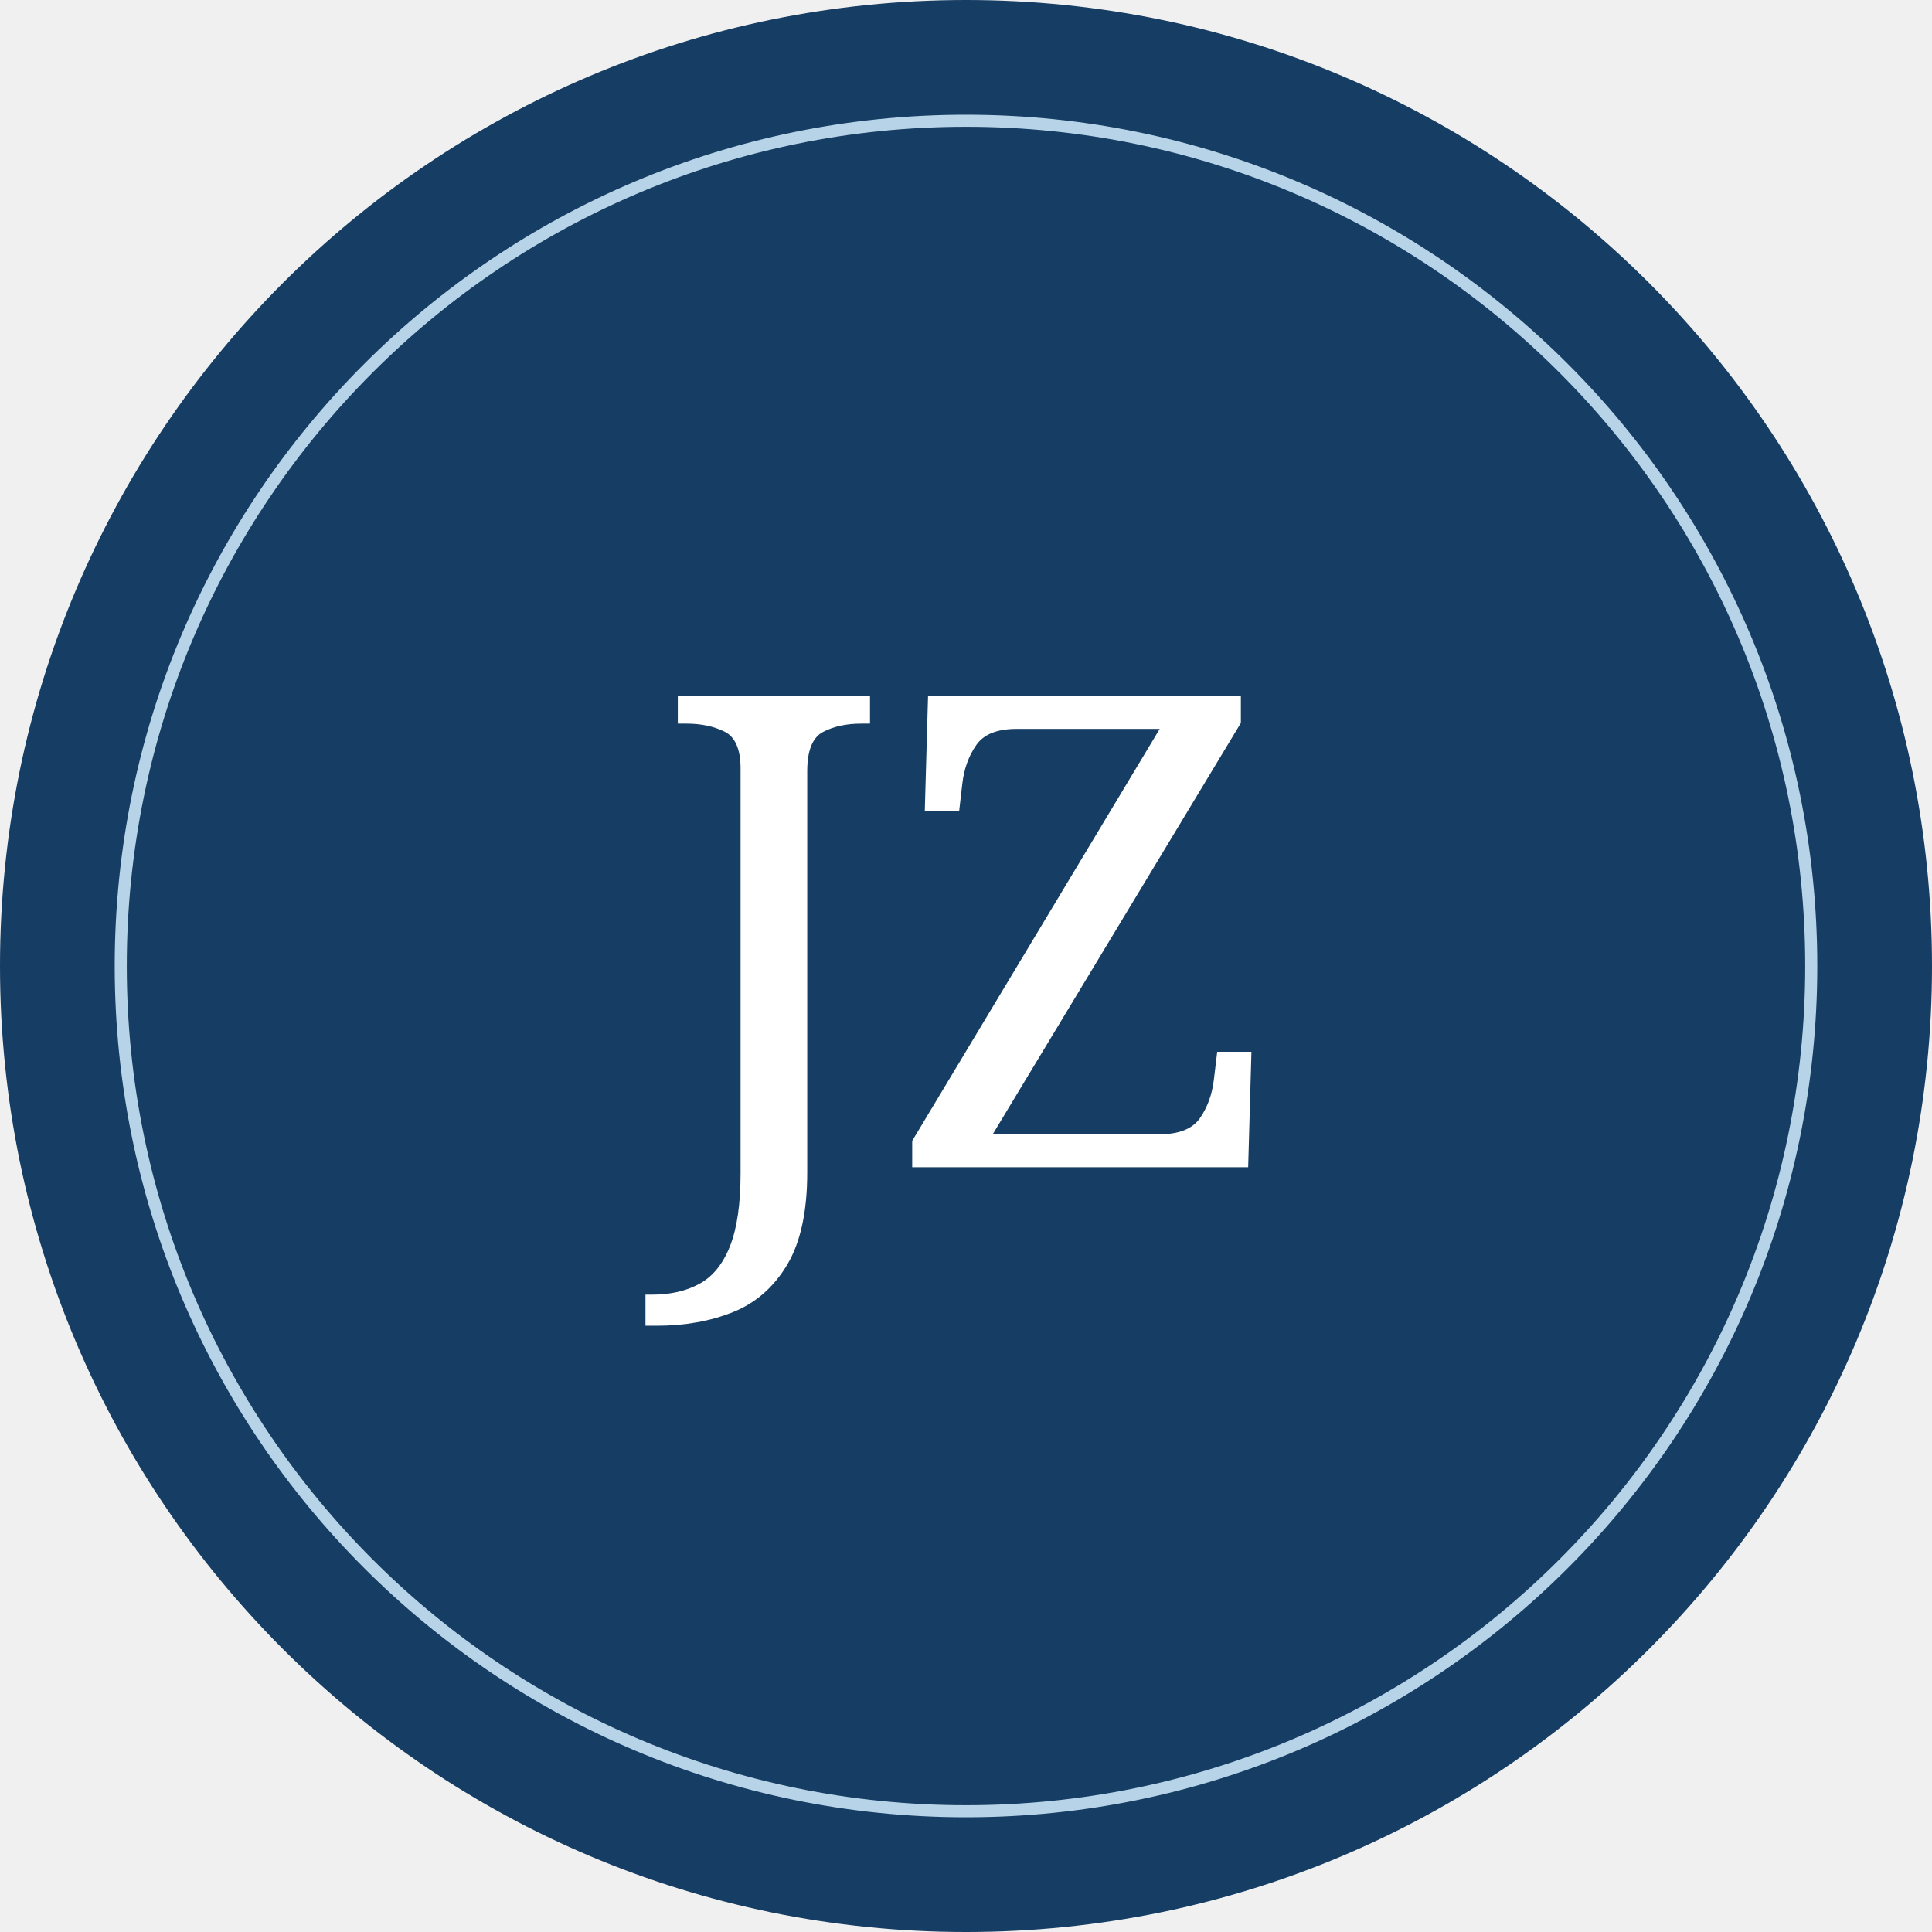
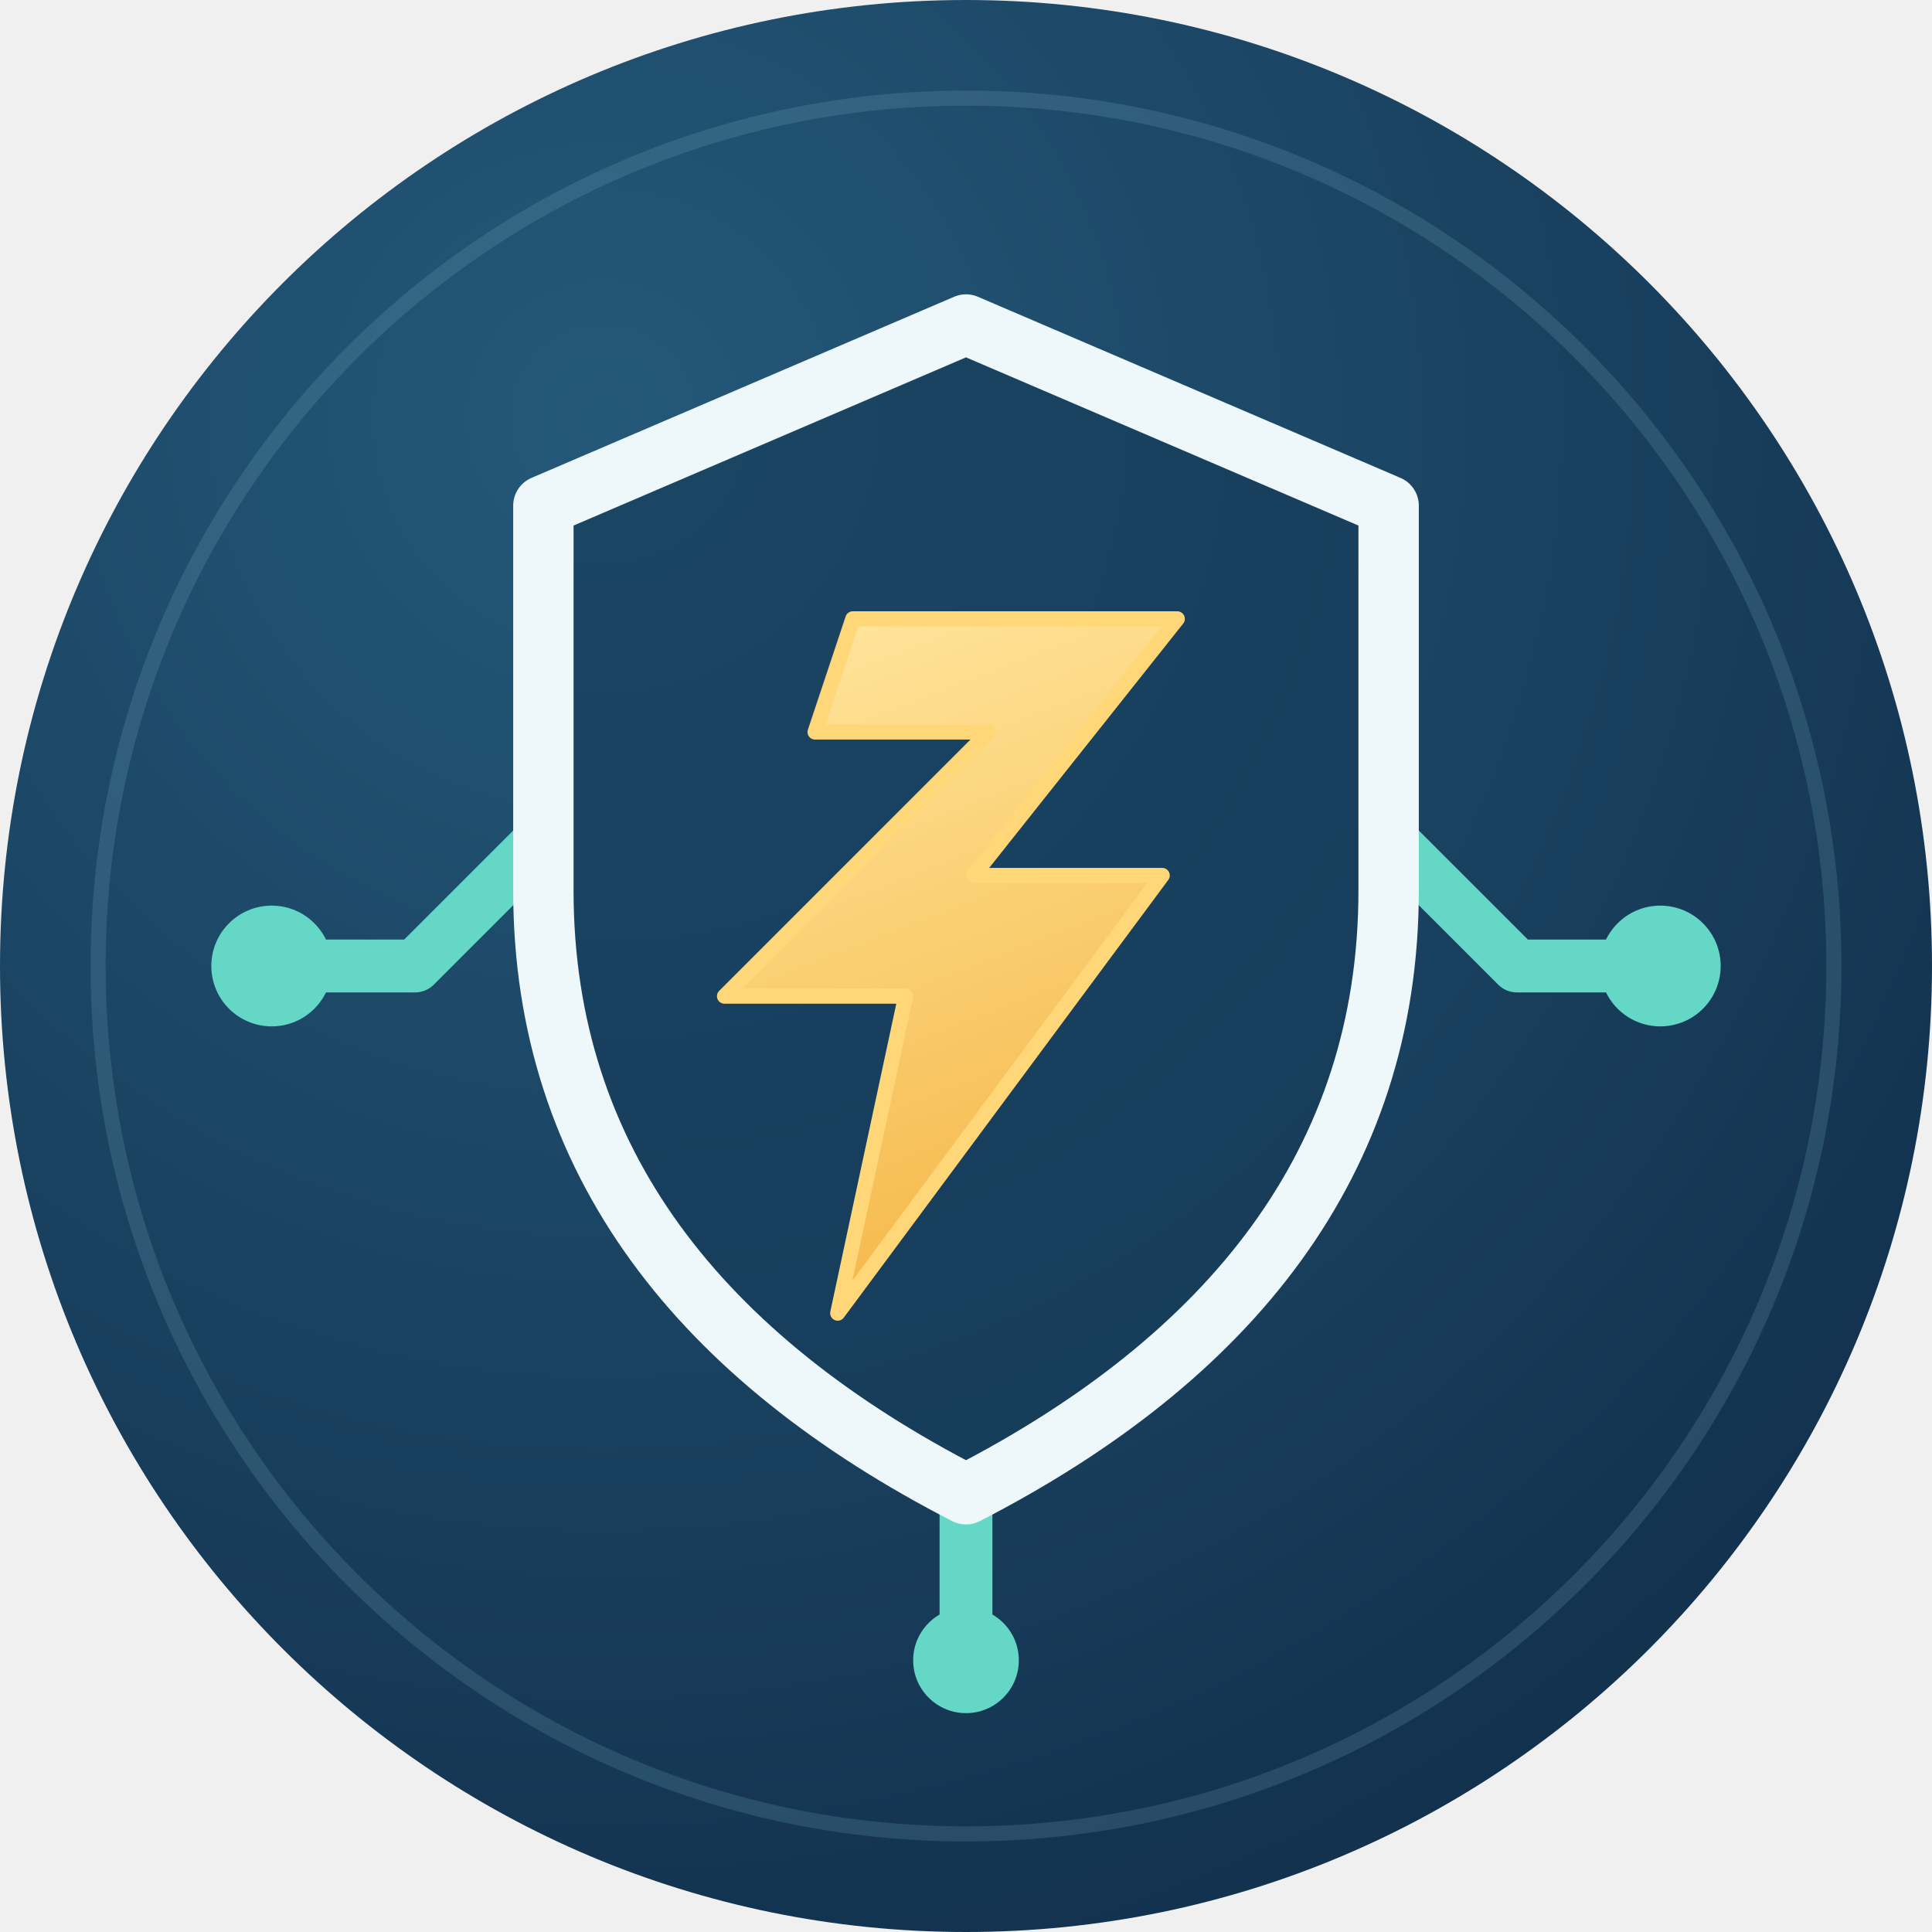
- <svg xmlns="http://www.w3.org/2000/svg" viewBox="0 0 240 240" role="img" aria-labelledby="title">
-   <rect width="240" height="240" rx="120" fill="#163d63" />
-   <circle cx="120" cy="120" r="105" fill="none" stroke="#b6d3e8" stroke-width="1.5" />
-   <text x="120" y="145" text-anchor="middle" font-family="Georgia,serif" font-size="82" fill="#fff">JZ</text>
+ <svg xmlns="http://www.w3.org/2000/svg" viewBox="0 0 256 256" fill="none" role="img" aria-labelledby="title desc">
+   <defs>
+     <radialGradient id="field" cx="0" cy="0" r="1" gradientTransform="translate(80 56) rotate(55) scale(238)" gradientUnits="userSpaceOnUse">
+       <stop stop-color="#245879" />
+       <stop offset="1" stop-color="#102D49" />
+     </radialGradient>
+     <linearGradient id="energy" x1="112" y1="82" x2="146" y2="170" gradientUnits="userSpaceOnUse">
+       <stop stop-color="#FFE49A" />
+       <stop offset="1" stop-color="#F4B544" />
+     </linearGradient>
+   </defs>
+   <circle cx="128" cy="128" r="128" fill="url(#field)" />
+   <circle cx="128" cy="128" r="115" stroke="#8FC4D4" stroke-opacity=".17" stroke-width="2" />
+   <g stroke="#64D7C7" stroke-width="7" stroke-linecap="round" stroke-linejoin="round">
+     <path d="M38 128h17l17-17" />
+     <path d="M218 128h-17l-17-17" />
+     <path d="M128 197v20" />
+   </g>
+   <g fill="#64D7C7">
+     <circle cx="36" cy="128" r="8" />
+     <circle cx="220" cy="128" r="8" />
+     <circle cx="128" cy="220" r="7" />
+   </g>
+   <path d="M128 43 184 67v51c0 36-21 62-56 80-35-18-56-44-56-80V67l56-24Z" fill="#163D5A" fill-opacity=".65" stroke="#EEF7FA" stroke-width="8" stroke-linejoin="round" />
+   <path d="M113 82h43l-27 34h25l-43 58 9-42H96l35-35h-23l5-15Z" fill="url(#energy)" stroke="#FFD779" stroke-width="2" stroke-linejoin="round" />
</svg>
